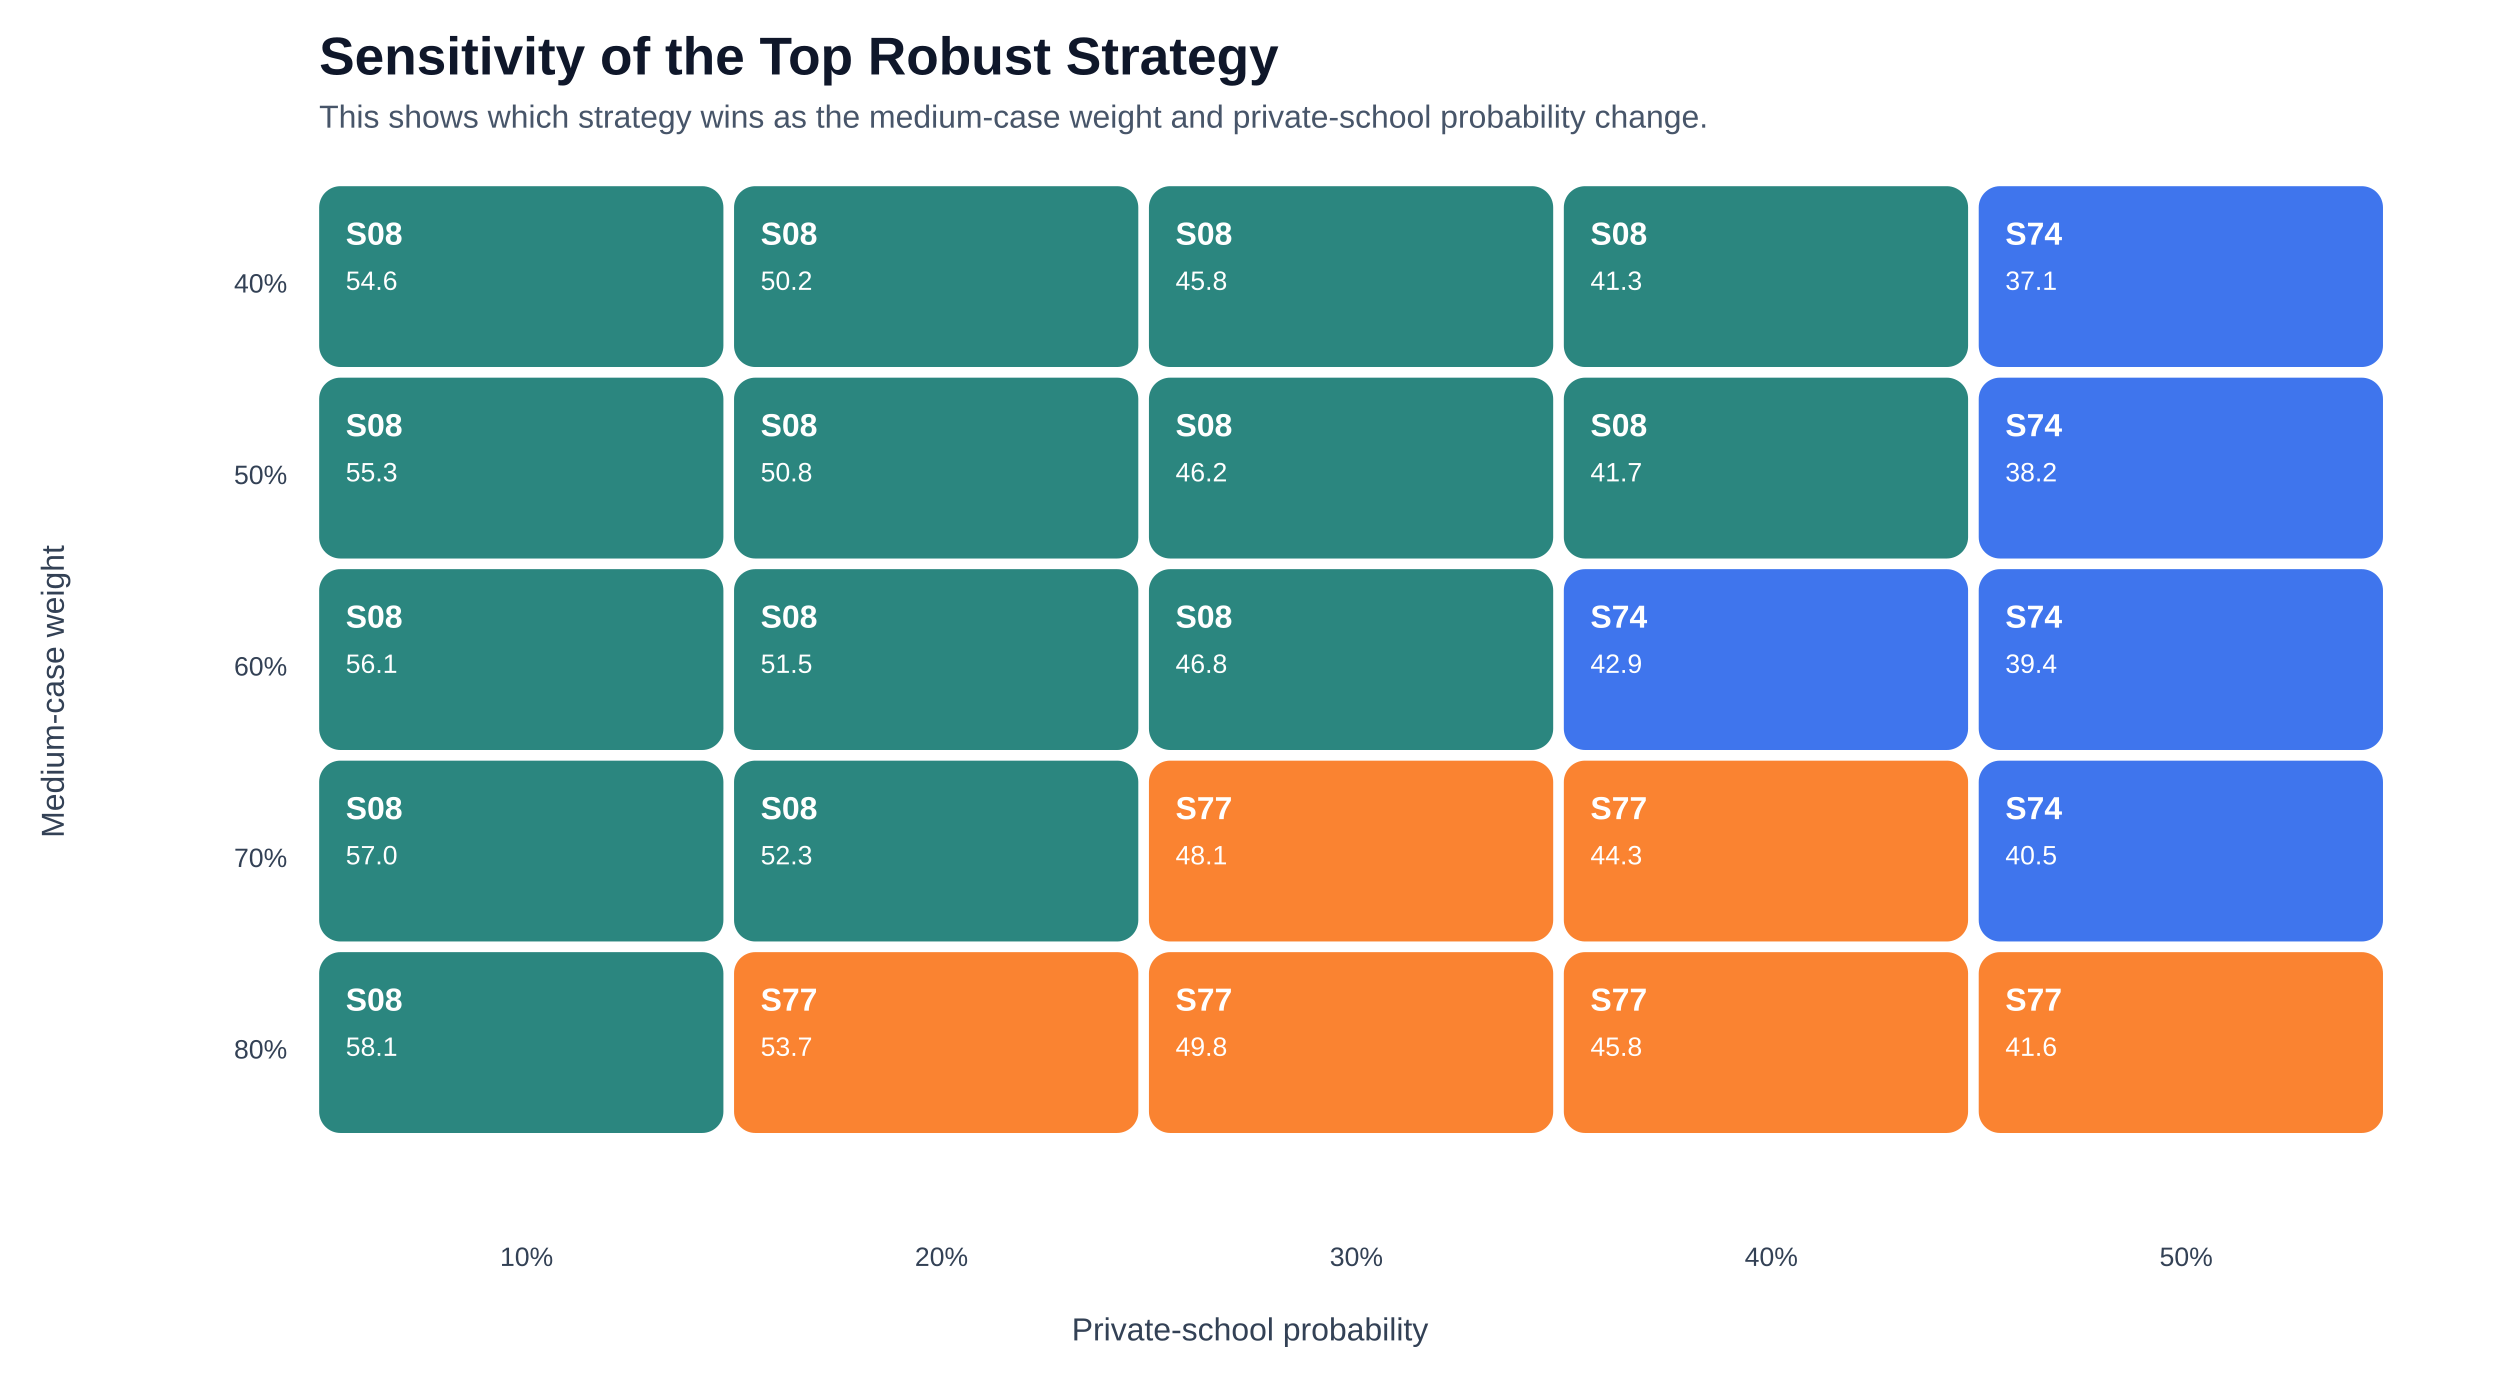
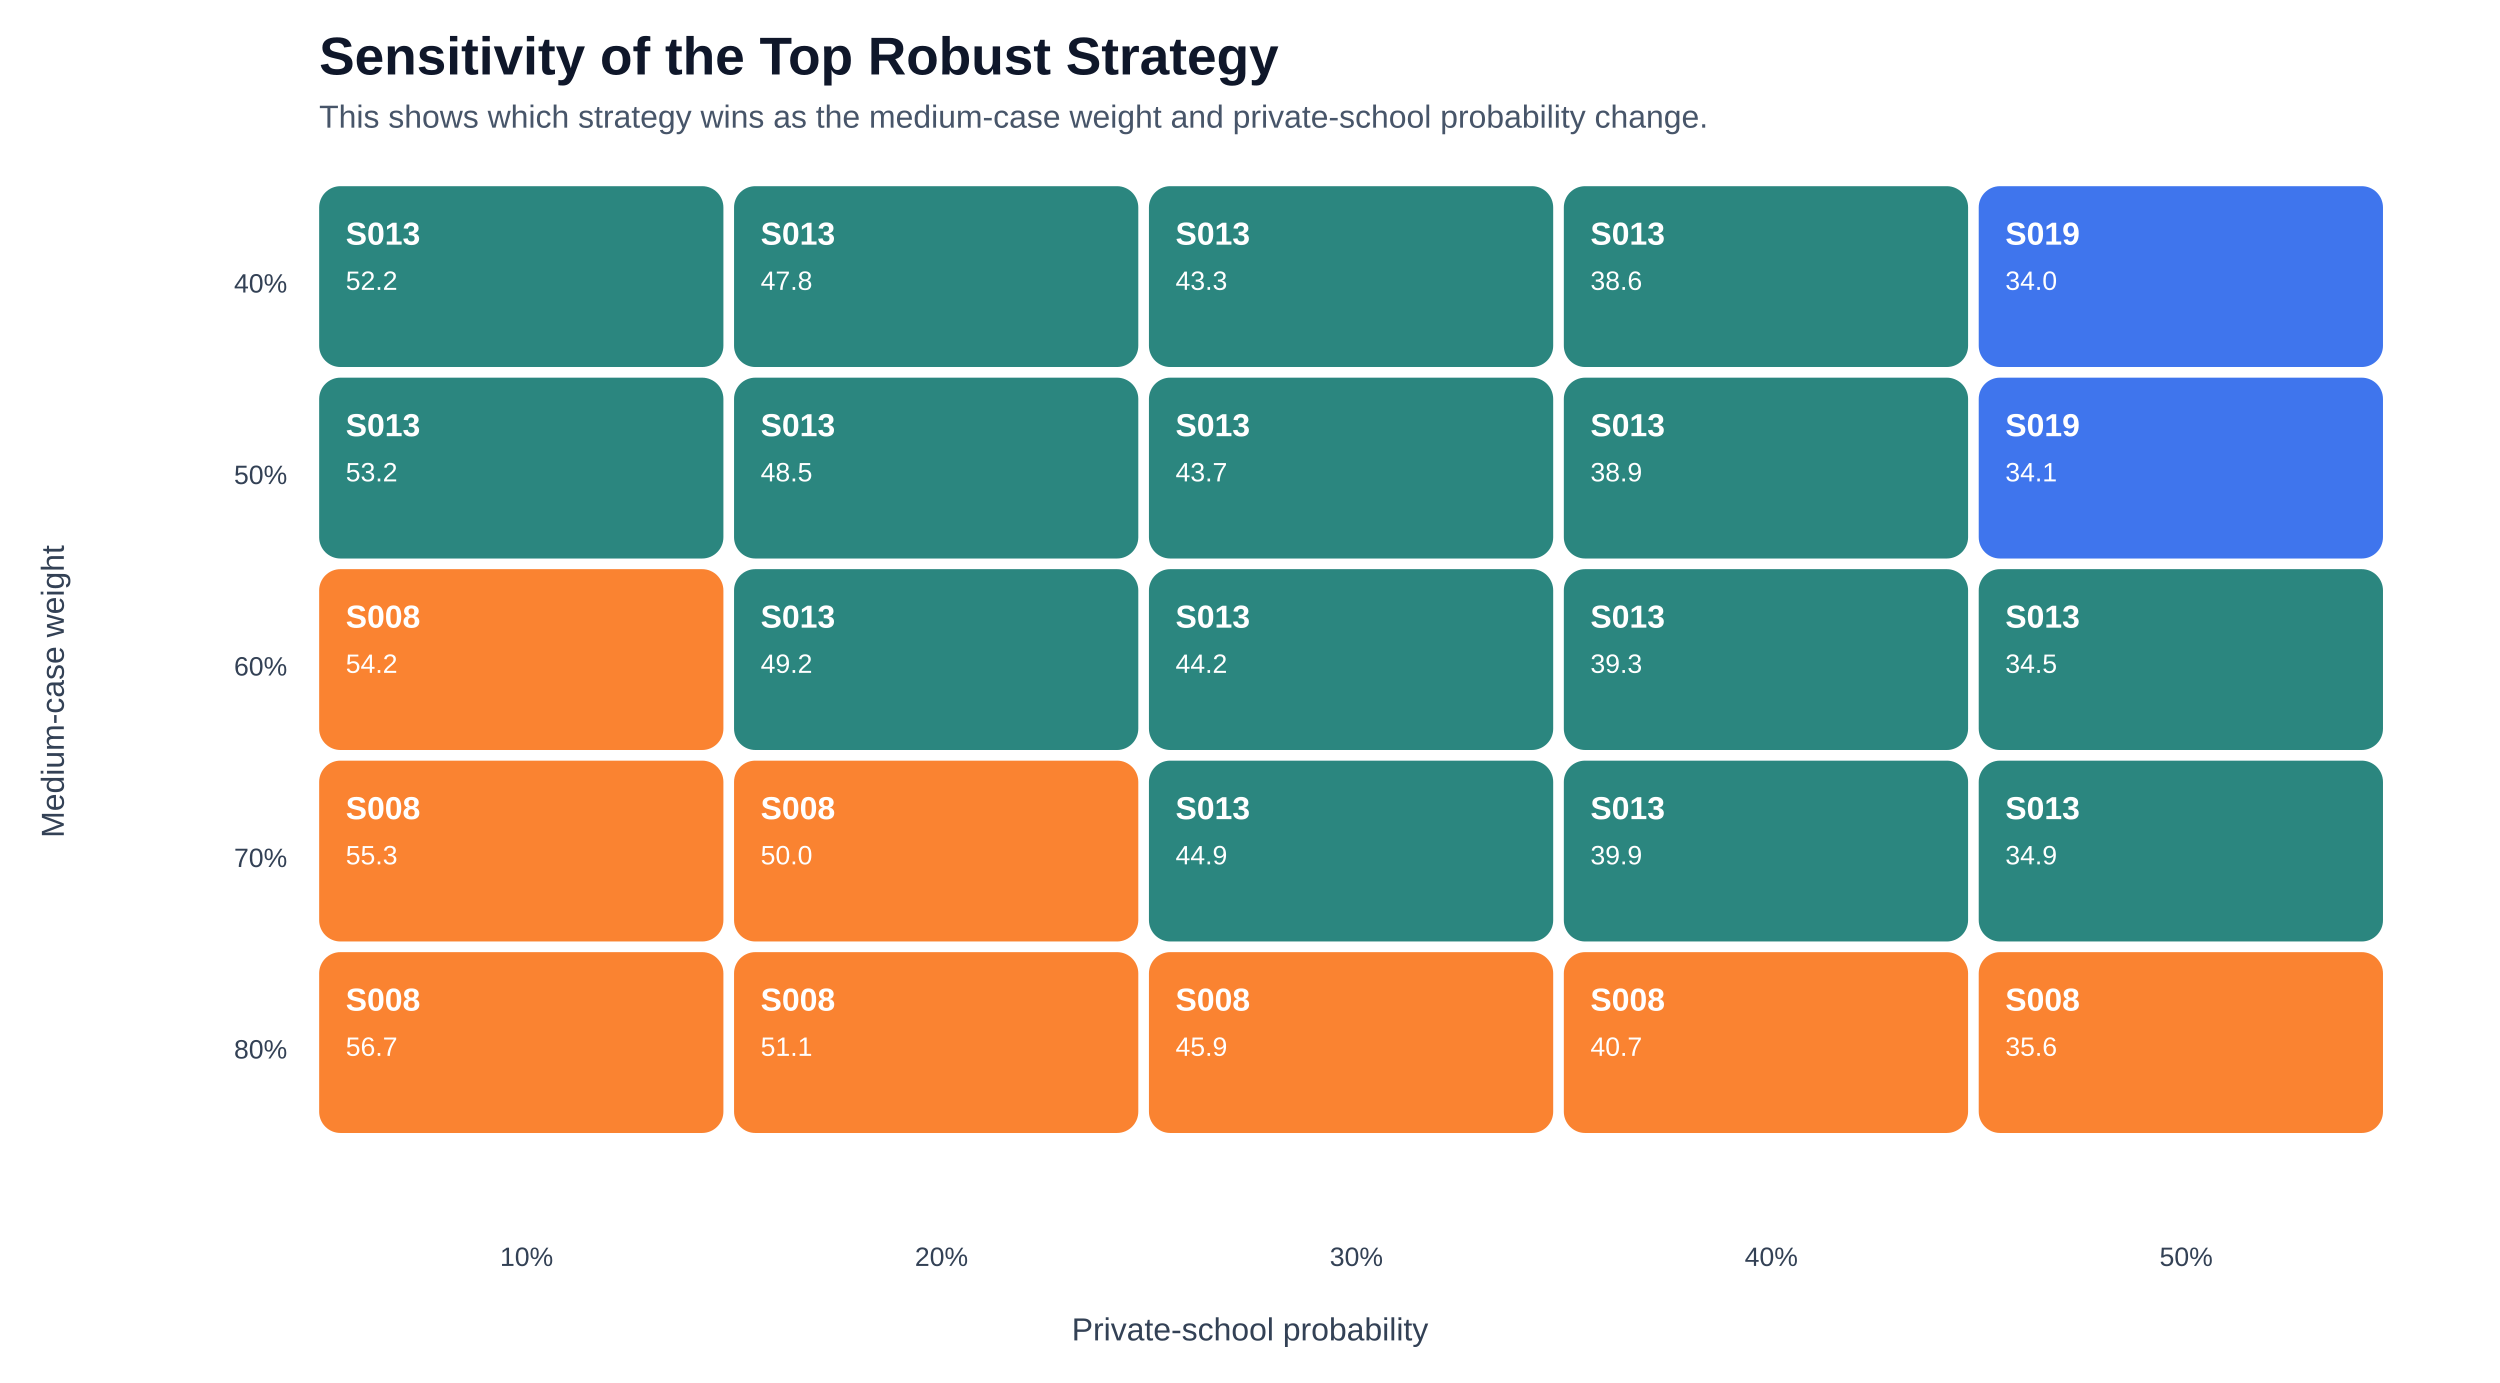
<svg xmlns="http://www.w3.org/2000/svg" width="940" height="520" viewBox="0 0 940 520">
  <rect width="940" height="520" fill="#ffffff" />
  <text x="120" y="28" font-size="20" font-family="Arial, sans-serif" font-weight="700" fill="#0f172a">Sensitivity of the Top Robust Strategy</text>
  <text x="120" y="48" font-size="12" font-family="Arial, sans-serif" fill="#475569">This shows which strategy wins as the medium-case weight and private-school probability change.</text>
  <rect x="120" y="70" width="152" height="68" rx="8" fill="#0f766e" opacity="0.88" />
-   <text x="130" y="92" font-size="12" font-family="Arial, sans-serif" font-weight="700" fill="#ffffff">S08</text>
-   <text x="130" y="109" font-size="10" font-family="Arial, sans-serif" fill="#ffffff">54.6</text>
+   <text x="130" y="92" font-size="12" font-family="Arial, sans-serif" font-weight="700" fill="#ffffff">S013</text>
+   <text x="130" y="109" font-size="10" font-family="Arial, sans-serif" fill="#ffffff">52.2</text>
  <rect x="276" y="70" width="152" height="68" rx="8" fill="#0f766e" opacity="0.88" />
-   <text x="286" y="92" font-size="12" font-family="Arial, sans-serif" font-weight="700" fill="#ffffff">S08</text>
-   <text x="286" y="109" font-size="10" font-family="Arial, sans-serif" fill="#ffffff">50.2</text>
+   <text x="286" y="92" font-size="12" font-family="Arial, sans-serif" font-weight="700" fill="#ffffff">S013</text>
+   <text x="286" y="109" font-size="10" font-family="Arial, sans-serif" fill="#ffffff">47.8</text>
  <rect x="432" y="70" width="152" height="68" rx="8" fill="#0f766e" opacity="0.88" />
-   <text x="442" y="92" font-size="12" font-family="Arial, sans-serif" font-weight="700" fill="#ffffff">S08</text>
-   <text x="442" y="109" font-size="10" font-family="Arial, sans-serif" fill="#ffffff">45.8</text>
+   <text x="442" y="92" font-size="12" font-family="Arial, sans-serif" font-weight="700" fill="#ffffff">S013</text>
+   <text x="442" y="109" font-size="10" font-family="Arial, sans-serif" fill="#ffffff">43.3</text>
  <rect x="588" y="70" width="152" height="68" rx="8" fill="#0f766e" opacity="0.88" />
-   <text x="598" y="92" font-size="12" font-family="Arial, sans-serif" font-weight="700" fill="#ffffff">S08</text>
-   <text x="598" y="109" font-size="10" font-family="Arial, sans-serif" fill="#ffffff">41.3</text>
+   <text x="598" y="92" font-size="12" font-family="Arial, sans-serif" font-weight="700" fill="#ffffff">S013</text>
+   <text x="598" y="109" font-size="10" font-family="Arial, sans-serif" fill="#ffffff">38.6</text>
  <rect x="744" y="70" width="152" height="68" rx="8" fill="#2563eb" opacity="0.88" />
-   <text x="754" y="92" font-size="12" font-family="Arial, sans-serif" font-weight="700" fill="#ffffff">S74</text>
-   <text x="754" y="109" font-size="10" font-family="Arial, sans-serif" fill="#ffffff">37.1</text>
+   <text x="754" y="92" font-size="12" font-family="Arial, sans-serif" font-weight="700" fill="#ffffff">S019</text>
+   <text x="754" y="109" font-size="10" font-family="Arial, sans-serif" fill="#ffffff">34.0</text>
  <rect x="120" y="142" width="152" height="68" rx="8" fill="#0f766e" opacity="0.88" />
-   <text x="130" y="164" font-size="12" font-family="Arial, sans-serif" font-weight="700" fill="#ffffff">S08</text>
-   <text x="130" y="181" font-size="10" font-family="Arial, sans-serif" fill="#ffffff">55.3</text>
+   <text x="130" y="164" font-size="12" font-family="Arial, sans-serif" font-weight="700" fill="#ffffff">S013</text>
+   <text x="130" y="181" font-size="10" font-family="Arial, sans-serif" fill="#ffffff">53.2</text>
  <rect x="276" y="142" width="152" height="68" rx="8" fill="#0f766e" opacity="0.88" />
-   <text x="286" y="164" font-size="12" font-family="Arial, sans-serif" font-weight="700" fill="#ffffff">S08</text>
-   <text x="286" y="181" font-size="10" font-family="Arial, sans-serif" fill="#ffffff">50.8</text>
+   <text x="286" y="164" font-size="12" font-family="Arial, sans-serif" font-weight="700" fill="#ffffff">S013</text>
+   <text x="286" y="181" font-size="10" font-family="Arial, sans-serif" fill="#ffffff">48.5</text>
  <rect x="432" y="142" width="152" height="68" rx="8" fill="#0f766e" opacity="0.88" />
-   <text x="442" y="164" font-size="12" font-family="Arial, sans-serif" font-weight="700" fill="#ffffff">S08</text>
-   <text x="442" y="181" font-size="10" font-family="Arial, sans-serif" fill="#ffffff">46.2</text>
+   <text x="442" y="164" font-size="12" font-family="Arial, sans-serif" font-weight="700" fill="#ffffff">S013</text>
+   <text x="442" y="181" font-size="10" font-family="Arial, sans-serif" fill="#ffffff">43.7</text>
  <rect x="588" y="142" width="152" height="68" rx="8" fill="#0f766e" opacity="0.88" />
-   <text x="598" y="164" font-size="12" font-family="Arial, sans-serif" font-weight="700" fill="#ffffff">S08</text>
-   <text x="598" y="181" font-size="10" font-family="Arial, sans-serif" fill="#ffffff">41.7</text>
+   <text x="598" y="164" font-size="12" font-family="Arial, sans-serif" font-weight="700" fill="#ffffff">S013</text>
+   <text x="598" y="181" font-size="10" font-family="Arial, sans-serif" fill="#ffffff">38.9</text>
  <rect x="744" y="142" width="152" height="68" rx="8" fill="#2563eb" opacity="0.88" />
-   <text x="754" y="164" font-size="12" font-family="Arial, sans-serif" font-weight="700" fill="#ffffff">S74</text>
-   <text x="754" y="181" font-size="10" font-family="Arial, sans-serif" fill="#ffffff">38.2</text>
-   <rect x="120" y="214" width="152" height="68" rx="8" fill="#0f766e" opacity="0.88" />
-   <text x="130" y="236" font-size="12" font-family="Arial, sans-serif" font-weight="700" fill="#ffffff">S08</text>
-   <text x="130" y="253" font-size="10" font-family="Arial, sans-serif" fill="#ffffff">56.1</text>
+   <text x="754" y="164" font-size="12" font-family="Arial, sans-serif" font-weight="700" fill="#ffffff">S019</text>
+   <text x="754" y="181" font-size="10" font-family="Arial, sans-serif" fill="#ffffff">34.1</text>
+   <rect x="120" y="214" width="152" height="68" rx="8" fill="#f97316" opacity="0.88" />
+   <text x="130" y="236" font-size="12" font-family="Arial, sans-serif" font-weight="700" fill="#ffffff">S008</text>
+   <text x="130" y="253" font-size="10" font-family="Arial, sans-serif" fill="#ffffff">54.2</text>
  <rect x="276" y="214" width="152" height="68" rx="8" fill="#0f766e" opacity="0.88" />
-   <text x="286" y="236" font-size="12" font-family="Arial, sans-serif" font-weight="700" fill="#ffffff">S08</text>
-   <text x="286" y="253" font-size="10" font-family="Arial, sans-serif" fill="#ffffff">51.5</text>
+   <text x="286" y="236" font-size="12" font-family="Arial, sans-serif" font-weight="700" fill="#ffffff">S013</text>
+   <text x="286" y="253" font-size="10" font-family="Arial, sans-serif" fill="#ffffff">49.2</text>
  <rect x="432" y="214" width="152" height="68" rx="8" fill="#0f766e" opacity="0.88" />
-   <text x="442" y="236" font-size="12" font-family="Arial, sans-serif" font-weight="700" fill="#ffffff">S08</text>
-   <text x="442" y="253" font-size="10" font-family="Arial, sans-serif" fill="#ffffff">46.8</text>
-   <rect x="588" y="214" width="152" height="68" rx="8" fill="#2563eb" opacity="0.88" />
-   <text x="598" y="236" font-size="12" font-family="Arial, sans-serif" font-weight="700" fill="#ffffff">S74</text>
-   <text x="598" y="253" font-size="10" font-family="Arial, sans-serif" fill="#ffffff">42.9</text>
-   <rect x="744" y="214" width="152" height="68" rx="8" fill="#2563eb" opacity="0.88" />
-   <text x="754" y="236" font-size="12" font-family="Arial, sans-serif" font-weight="700" fill="#ffffff">S74</text>
-   <text x="754" y="253" font-size="10" font-family="Arial, sans-serif" fill="#ffffff">39.4</text>
-   <rect x="120" y="286" width="152" height="68" rx="8" fill="#0f766e" opacity="0.88" />
-   <text x="130" y="308" font-size="12" font-family="Arial, sans-serif" font-weight="700" fill="#ffffff">S08</text>
-   <text x="130" y="325" font-size="10" font-family="Arial, sans-serif" fill="#ffffff">57.0</text>
-   <rect x="276" y="286" width="152" height="68" rx="8" fill="#0f766e" opacity="0.88" />
-   <text x="286" y="308" font-size="12" font-family="Arial, sans-serif" font-weight="700" fill="#ffffff">S08</text>
-   <text x="286" y="325" font-size="10" font-family="Arial, sans-serif" fill="#ffffff">52.3</text>
-   <rect x="432" y="286" width="152" height="68" rx="8" fill="#f97316" opacity="0.88" />
-   <text x="442" y="308" font-size="12" font-family="Arial, sans-serif" font-weight="700" fill="#ffffff">S77</text>
-   <text x="442" y="325" font-size="10" font-family="Arial, sans-serif" fill="#ffffff">48.1</text>
-   <rect x="588" y="286" width="152" height="68" rx="8" fill="#f97316" opacity="0.88" />
-   <text x="598" y="308" font-size="12" font-family="Arial, sans-serif" font-weight="700" fill="#ffffff">S77</text>
-   <text x="598" y="325" font-size="10" font-family="Arial, sans-serif" fill="#ffffff">44.3</text>
-   <rect x="744" y="286" width="152" height="68" rx="8" fill="#2563eb" opacity="0.88" />
-   <text x="754" y="308" font-size="12" font-family="Arial, sans-serif" font-weight="700" fill="#ffffff">S74</text>
-   <text x="754" y="325" font-size="10" font-family="Arial, sans-serif" fill="#ffffff">40.5</text>
-   <rect x="120" y="358" width="152" height="68" rx="8" fill="#0f766e" opacity="0.88" />
-   <text x="130" y="380" font-size="12" font-family="Arial, sans-serif" font-weight="700" fill="#ffffff">S08</text>
-   <text x="130" y="397" font-size="10" font-family="Arial, sans-serif" fill="#ffffff">58.1</text>
+   <text x="442" y="236" font-size="12" font-family="Arial, sans-serif" font-weight="700" fill="#ffffff">S013</text>
+   <text x="442" y="253" font-size="10" font-family="Arial, sans-serif" fill="#ffffff">44.2</text>
+   <rect x="588" y="214" width="152" height="68" rx="8" fill="#0f766e" opacity="0.88" />
+   <text x="598" y="236" font-size="12" font-family="Arial, sans-serif" font-weight="700" fill="#ffffff">S013</text>
+   <text x="598" y="253" font-size="10" font-family="Arial, sans-serif" fill="#ffffff">39.3</text>
+   <rect x="744" y="214" width="152" height="68" rx="8" fill="#0f766e" opacity="0.88" />
+   <text x="754" y="236" font-size="12" font-family="Arial, sans-serif" font-weight="700" fill="#ffffff">S013</text>
+   <text x="754" y="253" font-size="10" font-family="Arial, sans-serif" fill="#ffffff">34.5</text>
+   <rect x="120" y="286" width="152" height="68" rx="8" fill="#f97316" opacity="0.88" />
+   <text x="130" y="308" font-size="12" font-family="Arial, sans-serif" font-weight="700" fill="#ffffff">S008</text>
+   <text x="130" y="325" font-size="10" font-family="Arial, sans-serif" fill="#ffffff">55.3</text>
+   <rect x="276" y="286" width="152" height="68" rx="8" fill="#f97316" opacity="0.88" />
+   <text x="286" y="308" font-size="12" font-family="Arial, sans-serif" font-weight="700" fill="#ffffff">S008</text>
+   <text x="286" y="325" font-size="10" font-family="Arial, sans-serif" fill="#ffffff">50.0</text>
+   <rect x="432" y="286" width="152" height="68" rx="8" fill="#0f766e" opacity="0.88" />
+   <text x="442" y="308" font-size="12" font-family="Arial, sans-serif" font-weight="700" fill="#ffffff">S013</text>
+   <text x="442" y="325" font-size="10" font-family="Arial, sans-serif" fill="#ffffff">44.9</text>
+   <rect x="588" y="286" width="152" height="68" rx="8" fill="#0f766e" opacity="0.88" />
+   <text x="598" y="308" font-size="12" font-family="Arial, sans-serif" font-weight="700" fill="#ffffff">S013</text>
+   <text x="598" y="325" font-size="10" font-family="Arial, sans-serif" fill="#ffffff">39.9</text>
+   <rect x="744" y="286" width="152" height="68" rx="8" fill="#0f766e" opacity="0.88" />
+   <text x="754" y="308" font-size="12" font-family="Arial, sans-serif" font-weight="700" fill="#ffffff">S013</text>
+   <text x="754" y="325" font-size="10" font-family="Arial, sans-serif" fill="#ffffff">34.9</text>
+   <rect x="120" y="358" width="152" height="68" rx="8" fill="#f97316" opacity="0.88" />
+   <text x="130" y="380" font-size="12" font-family="Arial, sans-serif" font-weight="700" fill="#ffffff">S008</text>
+   <text x="130" y="397" font-size="10" font-family="Arial, sans-serif" fill="#ffffff">56.7</text>
  <rect x="276" y="358" width="152" height="68" rx="8" fill="#f97316" opacity="0.88" />
-   <text x="286" y="380" font-size="12" font-family="Arial, sans-serif" font-weight="700" fill="#ffffff">S77</text>
-   <text x="286" y="397" font-size="10" font-family="Arial, sans-serif" fill="#ffffff">53.7</text>
+   <text x="286" y="380" font-size="12" font-family="Arial, sans-serif" font-weight="700" fill="#ffffff">S008</text>
+   <text x="286" y="397" font-size="10" font-family="Arial, sans-serif" fill="#ffffff">51.1</text>
  <rect x="432" y="358" width="152" height="68" rx="8" fill="#f97316" opacity="0.88" />
-   <text x="442" y="380" font-size="12" font-family="Arial, sans-serif" font-weight="700" fill="#ffffff">S77</text>
-   <text x="442" y="397" font-size="10" font-family="Arial, sans-serif" fill="#ffffff">49.8</text>
+   <text x="442" y="380" font-size="12" font-family="Arial, sans-serif" font-weight="700" fill="#ffffff">S008</text>
+   <text x="442" y="397" font-size="10" font-family="Arial, sans-serif" fill="#ffffff">45.9</text>
  <rect x="588" y="358" width="152" height="68" rx="8" fill="#f97316" opacity="0.88" />
-   <text x="598" y="380" font-size="12" font-family="Arial, sans-serif" font-weight="700" fill="#ffffff">S77</text>
-   <text x="598" y="397" font-size="10" font-family="Arial, sans-serif" fill="#ffffff">45.8</text>
+   <text x="598" y="380" font-size="12" font-family="Arial, sans-serif" font-weight="700" fill="#ffffff">S008</text>
+   <text x="598" y="397" font-size="10" font-family="Arial, sans-serif" fill="#ffffff">40.7</text>
  <rect x="744" y="358" width="152" height="68" rx="8" fill="#f97316" opacity="0.88" />
-   <text x="754" y="380" font-size="12" font-family="Arial, sans-serif" font-weight="700" fill="#ffffff">S77</text>
-   <text x="754" y="397" font-size="10" font-family="Arial, sans-serif" fill="#ffffff">41.6</text>
+   <text x="754" y="380" font-size="12" font-family="Arial, sans-serif" font-weight="700" fill="#ffffff">S008</text>
+   <text x="754" y="397" font-size="10" font-family="Arial, sans-serif" fill="#ffffff">35.6</text>
  <text x="198" y="476" text-anchor="middle" font-size="10" font-family="Arial, sans-serif" fill="#334155">10%</text>
  <text x="354" y="476" text-anchor="middle" font-size="10" font-family="Arial, sans-serif" fill="#334155">20%</text>
  <text x="510" y="476" text-anchor="middle" font-size="10" font-family="Arial, sans-serif" fill="#334155">30%</text>
  <text x="666" y="476" text-anchor="middle" font-size="10" font-family="Arial, sans-serif" fill="#334155">40%</text>
  <text x="822" y="476" text-anchor="middle" font-size="10" font-family="Arial, sans-serif" fill="#334155">50%</text>
  <text x="108" y="110" text-anchor="end" font-size="10" font-family="Arial, sans-serif" fill="#334155">40%</text>
  <text x="108" y="182" text-anchor="end" font-size="10" font-family="Arial, sans-serif" fill="#334155">50%</text>
  <text x="108" y="254" text-anchor="end" font-size="10" font-family="Arial, sans-serif" fill="#334155">60%</text>
  <text x="108" y="326" text-anchor="end" font-size="10" font-family="Arial, sans-serif" fill="#334155">70%</text>
  <text x="108" y="398" text-anchor="end" font-size="10" font-family="Arial, sans-serif" fill="#334155">80%</text>
  <text x="470" y="504" text-anchor="middle" font-size="12" font-family="Arial, sans-serif" fill="#334155">Private-school probability</text>
  <text x="24" y="260" transform="rotate(-90 24 260)" text-anchor="middle" font-size="12" font-family="Arial, sans-serif" fill="#334155">Medium-case weight</text>
</svg>
